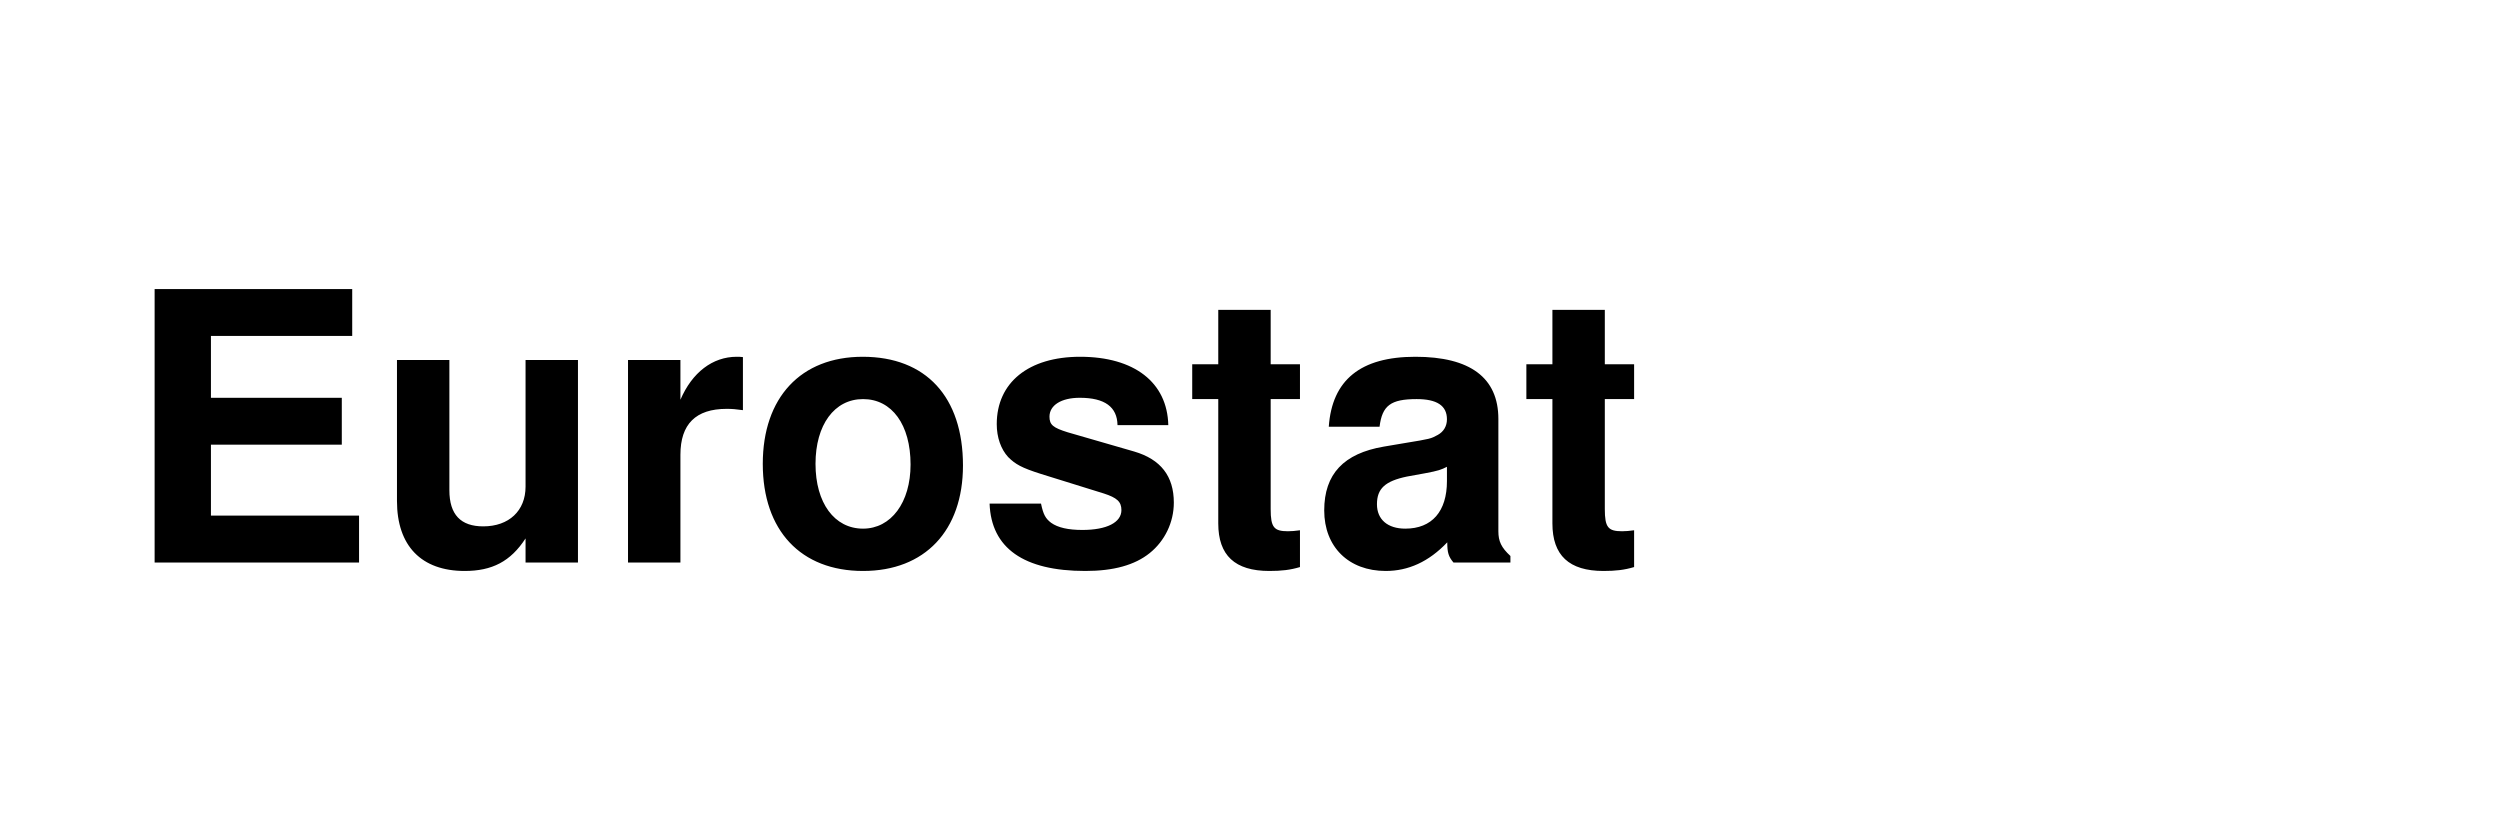
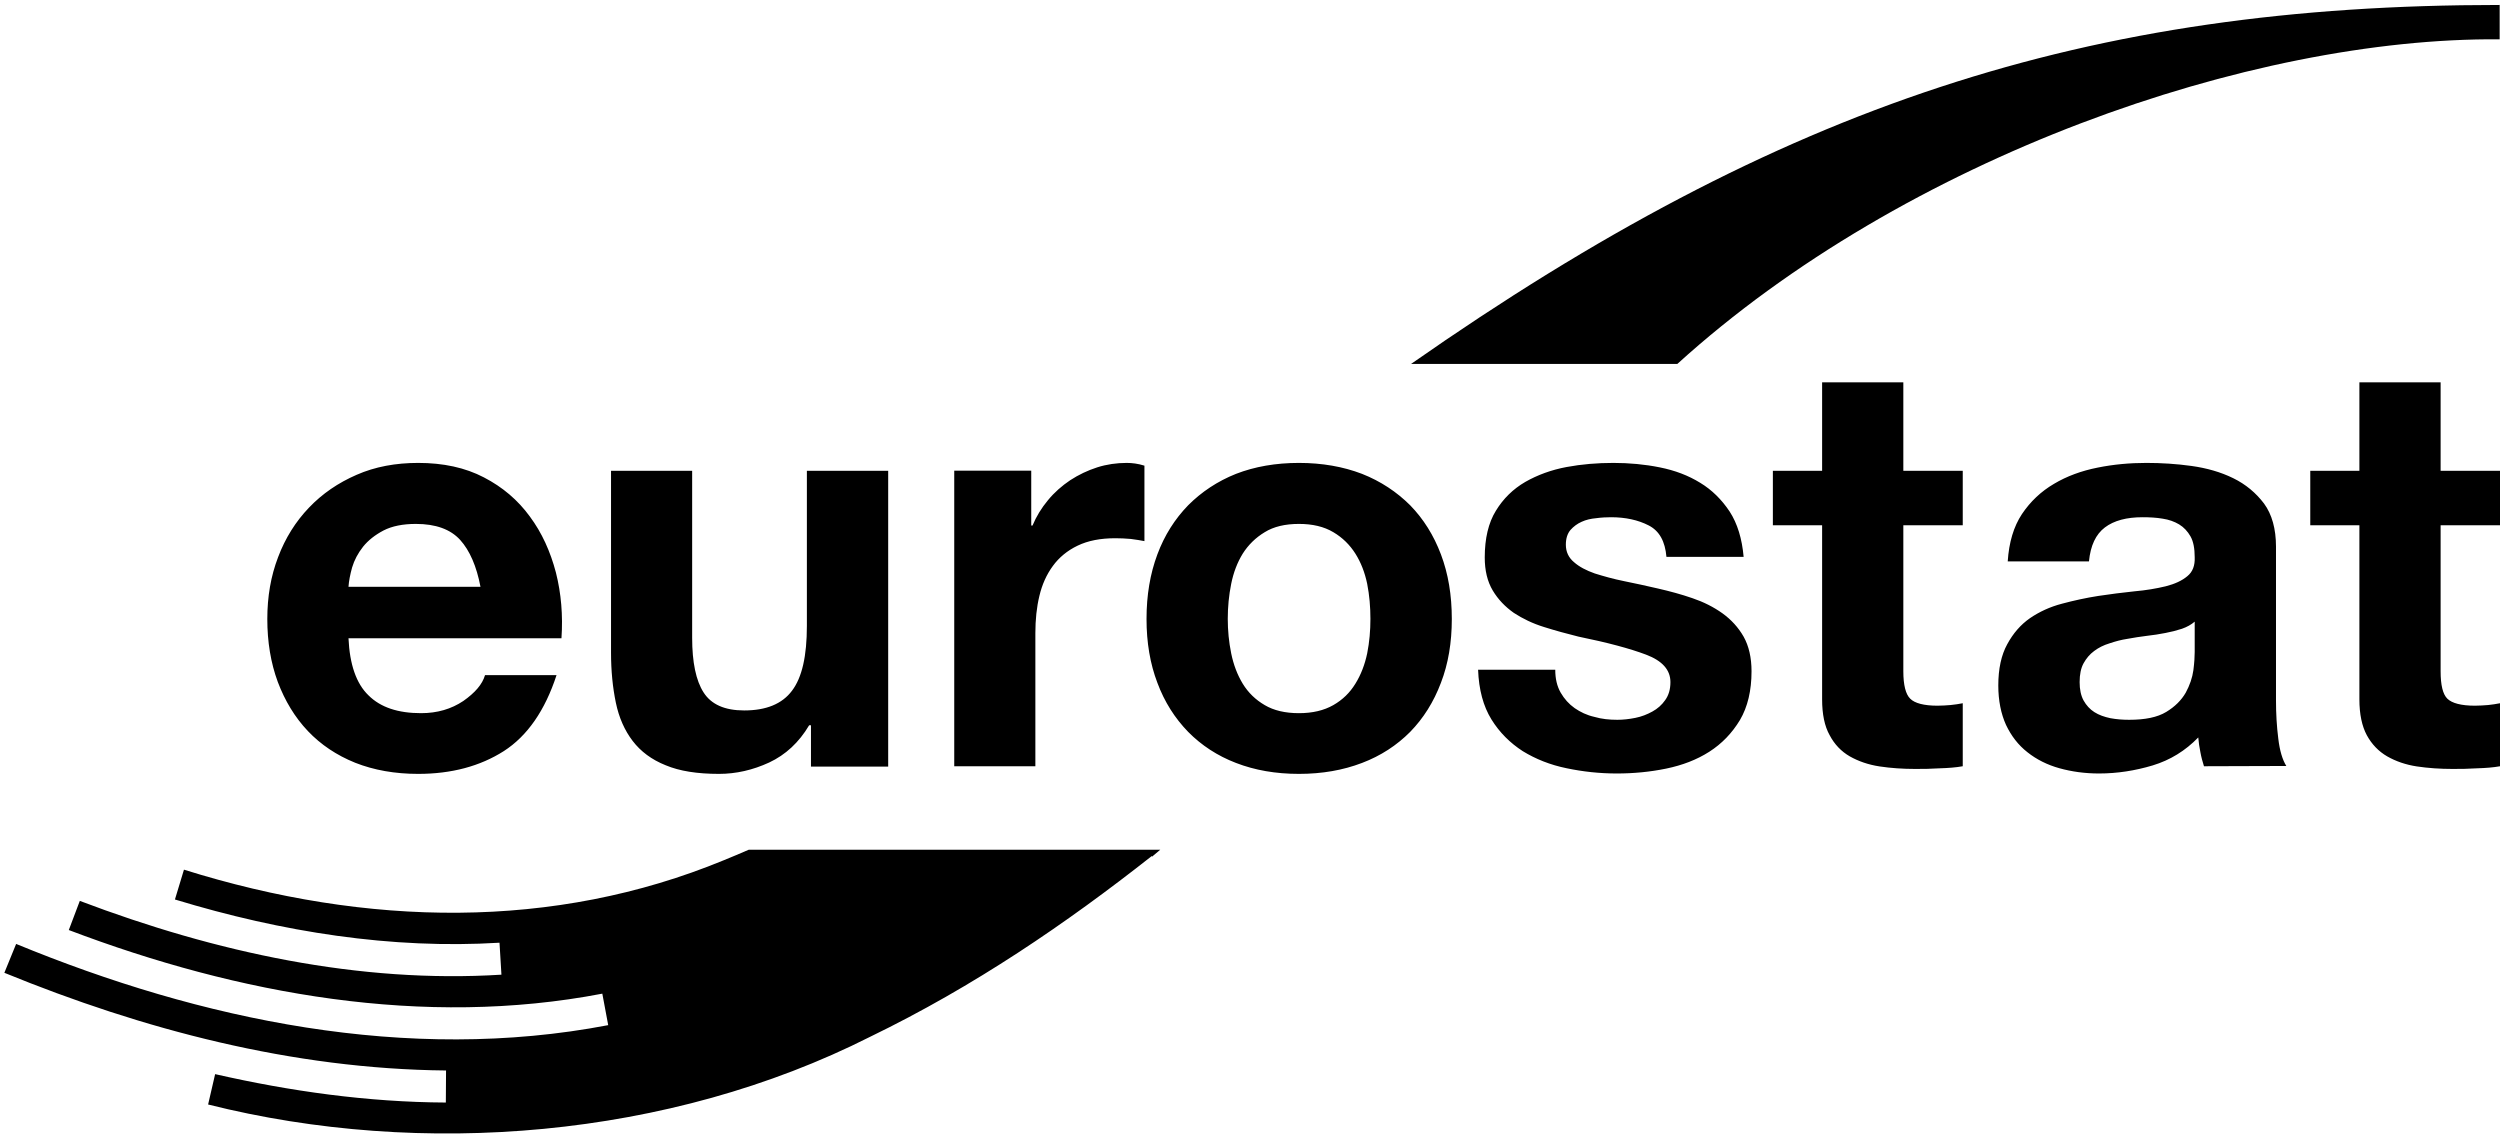
- <svg xmlns="http://www.w3.org/2000/svg" viewBox="0 0 120 40" fill="#000000">
-   <text x="6" y="27" font-family="'Helvetica Neue', Helvetica, Arial, sans-serif" font-size="18" font-weight="600" fill="#000000">Eurostat</text>
+ <svg xmlns="http://www.w3.org/2000/svg" viewBox="0 0 283.79 129.23" fill="#000000">
+   <g transform="translate(-97.61537,-367.7459)">
+     <path d="M 381.41,421.187 L 381.41,427.369 L 374.665,427.369 L 374.665,443.944 C 374.665,445.512 374.914,446.558 375.43,447.059 C 375.96,447.574 377.001,447.853 378.565,447.853 C 379.084,447.853 379.57,447.814 380.064,447.778 C 380.526,447.724 380.985,447.667 381.41,447.574 L 381.41,454.727 C 380.634,454.868 379.774,454.931 378.817,454.961 C 377.867,455.024 376.929,455.033 376.035,455.033 C 374.596,455.033 373.253,454.94 371.967,454.748 C 370.693,454.553 369.572,454.161 368.601,453.606 C 367.629,453.045 366.85,452.239 366.286,451.202 C 365.738,450.185 365.444,448.821 365.444,447.134 L 365.444,427.369 L 359.868,427.369 L 359.868,421.187 L 365.444,421.187 L 365.444,411.15 L 374.665,411.15 L 374.665,421.187 L 381.41,421.187 z M 345.304,439.12 C 344.711,439.315 344.081,439.477 343.421,439.6 C 342.765,439.738 342.045,439.837 341.32,439.924 C 340.592,440.02 339.845,440.122 339.108,440.266 C 338.415,440.371 337.747,440.55 337.09,440.772 C 336.398,440.982 335.828,441.273 335.339,441.642 C 334.833,442.016 334.446,442.475 334.134,443.039 C 333.828,443.596 333.687,444.307 333.687,445.176 C 333.687,446.003 333.828,446.693 334.134,447.26 C 334.446,447.814 334.848,448.258 335.354,448.579 C 335.882,448.917 336.49,449.124 337.171,449.271 C 337.881,449.403 338.586,449.454 339.311,449.454 C 341.113,449.454 342.516,449.172 343.523,448.558 C 344.516,447.958 345.238,447.227 345.727,446.384 C 346.183,445.542 346.485,444.678 346.599,443.827 C 346.71,442.958 346.749,442.271 346.749,441.753 L 346.749,438.311 C 346.356,438.653 345.88,438.917 345.304,439.12 M 327.143,426.095 C 328.102,424.668 329.314,423.526 330.774,422.671 C 332.242,421.796 333.891,421.193 335.729,420.827 C 337.561,420.456 339.41,420.294 341.269,420.294 C 342.945,420.294 344.666,420.399 346.389,420.639 C 348.101,420.878 349.69,421.325 351.12,422.027 C 352.547,422.725 353.698,423.693 354.618,424.905 C 355.518,426.131 355.977,427.786 355.977,429.794 L 355.977,447.254 C 355.977,448.747 356.06,450.206 356.237,451.589 C 356.399,452.968 356.717,454.005 357.149,454.697 L 347.801,454.727 C 347.636,454.2 347.49,453.672 347.394,453.126 C 347.283,452.59 347.199,452.035 347.154,451.457 C 345.691,452.968 343.964,454.032 341.977,454.634 C 339.983,455.231 337.959,455.549 335.882,455.549 C 334.287,455.549 332.794,455.342 331.4,454.955 C 330.021,454.574 328.798,453.96 327.764,453.138 C 326.72,452.323 325.926,451.286 325.332,450.039 C 324.763,448.783 324.454,447.281 324.454,445.563 C 324.454,443.668 324.793,442.106 325.47,440.874 C 326.139,439.639 326.993,438.653 328.054,437.915 C 329.116,437.193 330.318,436.632 331.685,436.275 C 333.046,435.91 334.404,435.613 335.807,435.394 C 337.18,435.181 338.55,435.019 339.893,434.872 C 341.215,434.759 342.414,434.552 343.466,434.297 C 344.486,434.039 345.316,433.658 345.913,433.152 C 346.521,432.663 346.788,431.944 346.749,431.002 C 346.749,430.001 346.599,429.2 346.266,428.622 C 345.943,428.061 345.523,427.6 344.977,427.27 C 344.438,426.952 343.829,426.73 343.104,426.622 C 342.399,426.502 341.641,426.46 340.819,426.46 C 339.021,426.46 337.591,426.835 336.55,427.621 C 335.525,428.4 334.92,429.671 334.746,431.473 L 325.524,431.473 C 325.665,429.32 326.193,427.525 327.143,426.095 M 320.419,421.187 L 320.419,427.369 L 313.674,427.369 L 313.674,443.944 C 313.674,445.512 313.941,446.558 314.456,447.059 C 314.969,447.574 316.009,447.853 317.553,447.853 C 318.084,447.853 318.587,447.814 319.046,447.778 C 319.535,447.724 319.99,447.667 320.419,447.574 L 320.419,454.727 C 319.645,454.868 318.773,454.931 317.823,454.961 C 316.875,455.024 315.955,455.033 315.032,455.033 C 313.614,455.033 312.253,454.94 310.982,454.748 C 309.699,454.553 308.577,454.161 307.597,453.606 C 306.623,453.045 305.855,452.239 305.31,451.202 C 304.734,450.185 304.455,448.821 304.455,447.134 L 304.455,427.369 L 298.864,427.369 L 298.864,421.187 L 304.455,421.187 L 304.455,411.15 L 313.674,411.15 L 313.674,421.187 L 320.419,421.187 z M 274.777,446.372 C 275.19,447.083 275.709,447.667 276.368,448.132 C 277.016,448.576 277.741,448.932 278.605,449.124 C 279.438,449.37 280.305,449.454 281.213,449.454 C 281.86,449.454 282.538,449.379 283.245,449.238 C 283.965,449.097 284.61,448.836 285.188,448.516 C 285.773,448.198 286.261,447.766 286.636,447.227 C 287.035,446.675 287.236,446.003 287.236,445.176 C 287.236,443.797 286.321,442.757 284.469,442.058 C 282.631,441.363 280.08,440.682 276.791,440.011 C 275.457,439.681 274.138,439.318 272.87,438.917 C 271.602,438.524 270.469,437.978 269.461,437.319 C 268.469,436.62 267.678,435.796 267.069,434.783 C 266.454,433.751 266.158,432.507 266.158,431.026 C 266.158,428.883 266.571,427.099 267.423,425.723 C 268.262,424.344 269.38,423.253 270.759,422.452 C 272.141,421.664 273.709,421.085 275.451,420.759 C 277.16,420.441 278.941,420.294 280.754,420.294 C 282.565,420.294 284.325,420.456 286.027,420.8 C 287.757,421.145 289.268,421.721 290.62,422.554 C 291.948,423.358 293.057,424.461 293.957,425.813 C 294.844,427.186 295.363,428.895 295.546,430.963 L 286.783,430.963 C 286.633,429.2 285.983,428.01 284.768,427.39 C 283.566,426.772 282.133,426.46 280.496,426.46 C 279.984,426.46 279.408,426.487 278.812,426.568 C 278.203,426.622 277.651,426.748 277.16,426.976 C 276.668,427.189 276.233,427.519 275.892,427.902 C 275.544,428.31 275.364,428.874 275.364,429.578 C 275.364,430.388 275.679,431.053 276.29,431.56 C 276.887,432.093 277.696,432.507 278.647,432.843 C 279.633,433.152 280.739,433.466 282.001,433.721 C 283.233,433.967 284.526,434.255 285.821,434.552 C 287.161,434.86 288.459,435.208 289.742,435.652 C 291.013,436.084 292.149,436.659 293.144,437.37 C 294.143,438.092 294.943,438.968 295.546,440.02 C 296.139,441.084 296.442,442.394 296.442,443.944 C 296.442,446.144 296.004,447.988 295.126,449.484 C 294.233,450.959 293.09,452.158 291.648,453.081 C 290.221,453.993 288.594,454.613 286.756,454.994 C 284.924,455.372 283.039,455.549 281.141,455.549 C 279.201,455.549 277.295,455.342 275.457,454.955 C 273.586,454.574 271.935,453.909 270.475,453.015 C 269.045,452.092 267.842,450.902 266.919,449.415 C 265.99,447.913 265.489,446.045 265.402,443.773 L 274.162,443.773 C 274.162,444.786 274.36,445.644 274.777,446.372 M 228.996,430.678 C 229.806,428.499 230.984,426.658 232.492,425.102 C 233.997,423.591 235.816,422.374 237.924,421.535 C 240.052,420.711 242.43,420.294 245.065,420.294 C 247.682,420.294 250.074,420.711 252.224,421.535 C 254.352,422.374 256.175,423.591 257.692,425.102 C 259.206,426.658 260.36,428.499 261.184,430.678 C 262.015,432.876 262.419,435.301 262.419,438.017 C 262.419,440.682 262.015,443.102 261.184,445.254 C 260.36,447.433 259.206,449.274 257.692,450.827 C 256.175,452.353 254.352,453.546 252.224,454.353 C 250.074,455.177 247.682,455.594 245.065,455.594 C 242.43,455.594 240.052,455.177 237.924,454.353 C 235.816,453.546 233.997,452.353 232.492,450.827 C 230.984,449.274 229.806,447.433 228.996,445.254 C 228.175,443.102 227.764,440.682 227.764,438.017 C 227.764,435.301 228.175,432.876 228.996,430.678 M 237.375,441.911 C 237.633,443.183 238.071,444.343 238.685,445.356 C 239.309,446.378 240.148,447.185 241.183,447.787 C 242.202,448.393 243.497,448.702 245.065,448.702 C 246.612,448.702 247.907,448.393 248.968,447.787 C 250.023,447.185 250.851,446.378 251.474,445.356 C 252.104,444.343 252.547,443.183 252.814,441.911 C 253.069,440.628 253.18,439.318 253.18,437.996 C 253.18,436.653 253.069,435.322 252.814,434.024 C 252.547,432.738 252.104,431.593 251.474,430.594 C 250.851,429.608 250.023,428.778 248.968,428.157 C 247.907,427.525 246.612,427.219 245.065,427.219 C 243.497,427.219 242.202,427.525 241.183,428.157 C 240.148,428.778 239.309,429.608 238.685,430.594 C 238.071,431.593 237.633,432.738 237.375,434.024 C 237.114,435.322 236.986,436.653 236.986,437.996 C 236.986,439.318 237.114,440.628 237.375,441.911 M 214.678,421.178 L 214.678,427.405 L 214.822,427.405 C 215.248,426.374 215.836,425.417 216.573,424.53 C 217.305,423.639 218.156,422.893 219.103,422.257 C 220.063,421.634 221.073,421.151 222.161,420.8 C 223.234,420.456 224.377,420.294 225.516,420.294 C 226.118,420.294 226.805,420.375 227.527,420.606 L 227.527,429.171 C 227.105,429.081 226.574,429.009 225.98,428.925 C 225.378,428.874 224.802,428.844 224.227,428.844 C 222.542,428.844 221.127,429.114 219.931,429.692 C 218.78,430.244 217.832,431.026 217.134,431.988 C 216.423,432.954 215.908,434.093 215.602,435.394 C 215.29,436.686 215.146,438.092 215.146,439.609 L 215.146,454.727 L 205.937,454.727 L 205.937,421.178 L 214.678,421.178 z M 189.673,454.766 L 189.673,450.072 L 189.469,450.072 C 188.306,452.035 186.789,453.429 184.931,454.302 C 183.066,455.162 181.168,455.594 179.232,455.594 C 176.768,455.594 174.747,455.276 173.173,454.613 C 171.584,453.978 170.343,453.045 169.438,451.861 C 168.523,450.668 167.879,449.217 167.525,447.517 C 167.165,445.785 166.977,443.908 166.977,441.836 L 166.977,421.187 L 176.186,421.187 L 176.186,440.155 C 176.186,442.919 176.618,445.005 177.481,446.345 C 178.35,447.712 179.882,448.393 182.095,448.393 C 184.592,448.393 186.4,447.652 187.521,446.153 C 188.666,444.645 189.209,442.199 189.209,438.791 L 189.209,421.187 L 198.439,421.187 L 198.439,454.766 L 189.673,454.766 z M 139.444,446.678 C 140.817,448.048 142.805,448.702 145.413,448.702 C 147.263,448.702 148.851,448.228 150.207,447.32 C 151.541,446.384 152.368,445.431 152.674,444.382 L 160.792,444.382 C 159.482,448.393 157.485,451.286 154.805,453.009 C 152.119,454.718 148.881,455.594 145.08,455.594 C 142.448,455.594 140.065,455.171 137.939,454.332 C 135.823,453.48 134.027,452.272 132.564,450.731 C 131.086,449.172 129.956,447.296 129.147,445.152 C 128.346,442.979 127.959,440.592 127.959,438.017 C 127.959,435.481 128.355,433.152 129.186,430.984 C 129.998,428.829 131.176,426.952 132.687,425.375 C 134.204,423.783 136.006,422.554 138.101,421.643 C 140.203,420.72 142.541,420.294 145.08,420.294 C 147.937,420.294 150.419,420.827 152.545,421.937 C 154.67,423.037 156.403,424.515 157.758,426.374 C 159.137,428.232 160.09,430.346 160.72,432.738 C 161.32,435.112 161.529,437.597 161.35,440.2 L 137.175,440.2 C 137.31,443.168 138.056,445.344 139.444,446.678 M 149.85,429.033 C 148.75,427.827 147.077,427.219 144.825,427.219 C 143.35,427.219 142.121,427.465 141.153,427.962 C 140.185,428.472 139.411,429.081 138.827,429.809 C 138.239,430.559 137.834,431.329 137.583,432.168 C 137.361,432.969 137.217,433.721 137.175,434.354 L 152.158,434.354 C 151.714,432.03 150.944,430.244 149.85,429.033" />
+     <path d="M 257.797,409.056 L 288.021,409.056 C 313.833,385.625 353.159,371.964 381.366,372.21 L 381.366,368.309 C 334.581,368.309 299.947,379.581 257.797,409.056" />
+     <path d="M 179.784,465.394 C 160.522,473.347 139.283,472.982 118.498,466.467 L 117.473,469.852 C 129.624,473.554 142.098,475.509 154.317,474.759 L 154.536,478.387 C 138.431,479.394 122.114,475.871 106.675,470.011 L 105.425,473.32 C 124.701,480.638 145.728,484.43 165.988,480.542 L 166.656,484.116 C 143.836,488.489 120.399,483.531 99.447,474.897 L 98.11,478.174 C 113.813,484.595 130.76,489.095 148.249,489.263 L 148.225,492.902 C 139.313,492.857 130.532,491.613 122.036,489.677 L 121.239,493.124 C 145.464,499.21 173.557,496.97 196.383,485.441 C 208.215,479.706 218.663,472.559 228.358,464.923 L 228.397,464.986 C 228.694,464.746 229.021,464.459 229.326,464.201 L 182.617,464.201 C 181.669,464.605 180.719,465.022 179.784,465.394" />
+   </g>
</svg>
